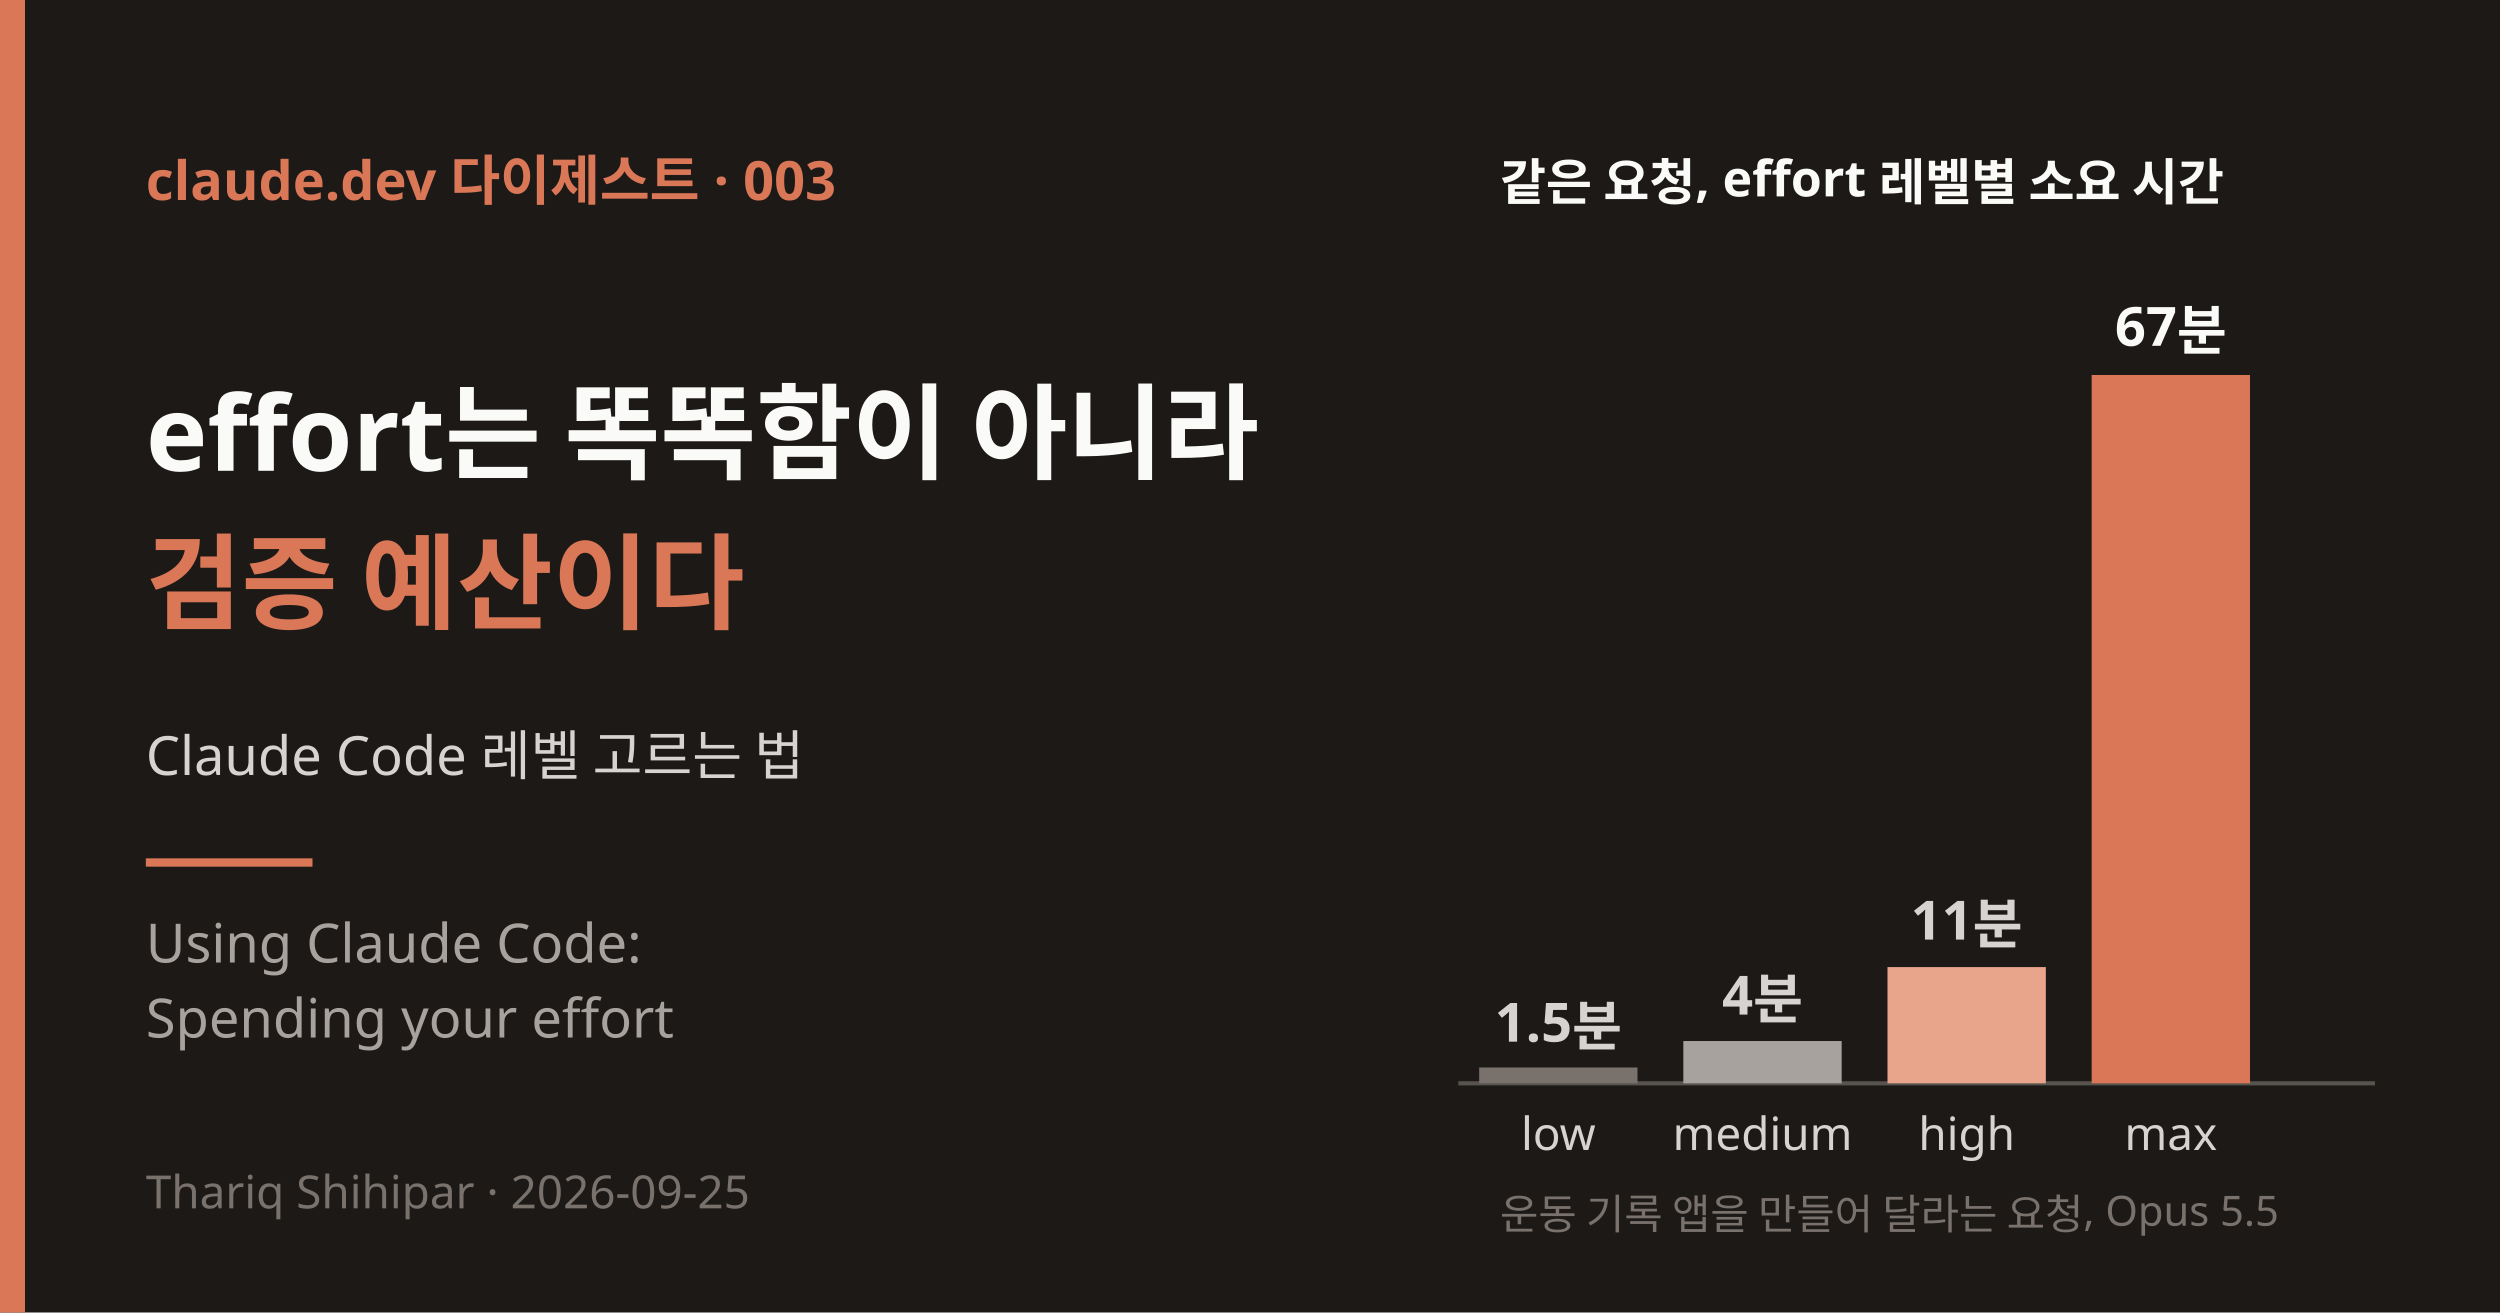
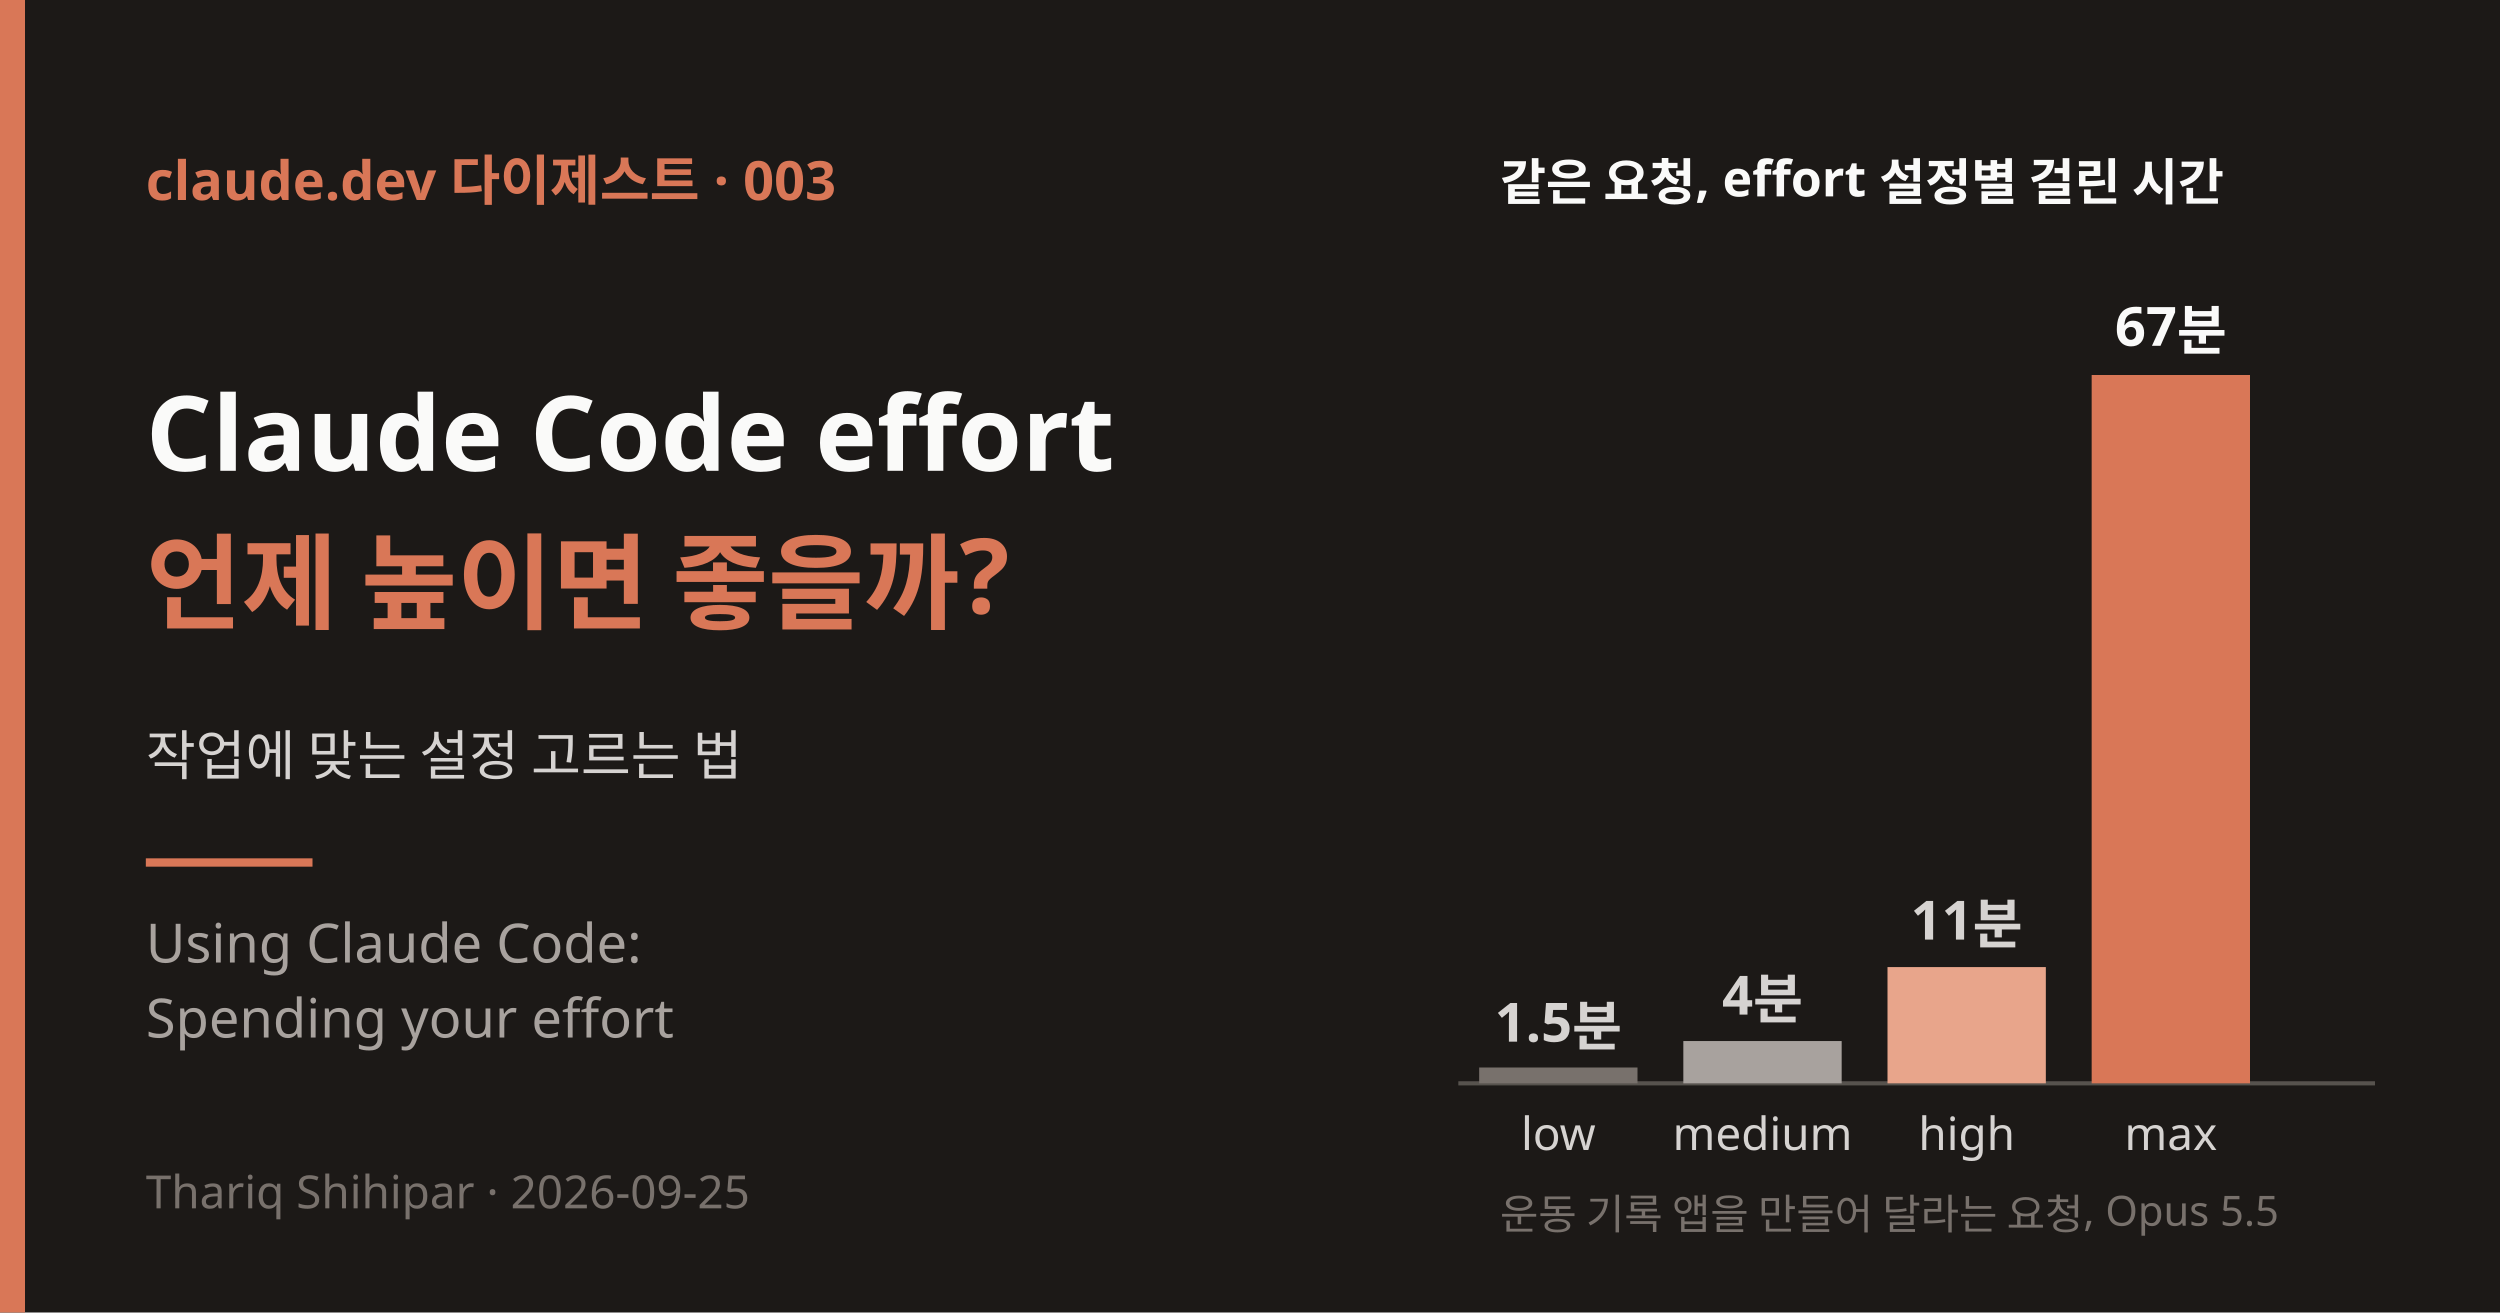
<svg xmlns="http://www.w3.org/2000/svg" viewBox="0 0 1200 630" width="1200" height="630" role="img" aria-labelledby="t d" font-family="'Noto Sans KR','Apple SD Gothic Neo',sans-serif">
  <rect width="1200" height="630" fill="#1c1917" />
  <rect x="0" y="0" width="12" height="630" fill="#d97757" />
  <text x="70" y="96" font-size="26" font-weight="700" fill="#d97757">claude.dev 다이제스트 · 003</text>
-   <text x="70" y="226" font-size="50" font-weight="700" fill="#fafaf9">effort는 똑똑함이 아니라</text>
-   <text x="70" y="298" font-size="50" font-weight="700" fill="#d97757">검증 예산이다</text>
-   <text x="70" y="372" font-size="26" fill="#d6d3d1">Claude Code 레벨 고르는 법</text>
+   <text x="70" y="226" font-size="50" font-weight="700" fill="#fafaf9">Claude Code effort</text>
+   <text x="70" y="298" font-size="50" font-weight="700" fill="#d97757">언제 높이면 좋을까?</text>
+   <text x="70" y="372" font-size="26" fill="#d6d3d1">작업에 맞는 설정 고르는 법</text>
  <line x1="70" y1="414" x2="150" y2="414" stroke="#d97757" stroke-width="4" />
  <text x="70" y="462" font-size="26" fill="#a8a29e">Using Claude Code:</text>
  <text x="70" y="498" font-size="26" fill="#a8a29e">Spending your effort</text>
  <text x="70" y="580" font-size="22" fill="#78716c">Thariq Shihipar · 2026-09-25</text>
-   <text x="720" y="96" font-size="24" font-weight="700" fill="#fafaf9">같은 요청, effort 레벨별 소요 시간</text>
+   <text x="720" y="96" font-size="24" font-weight="700" fill="#fafaf9">같은 요청, effort 설정별 걸린 시간</text>
  <line x1="700" y1="520" x2="1140" y2="520" stroke="#57534e" stroke-width="2" />
  <rect x="710" y="512.4" width="76" height="7.6" fill="#78716c" />
  <text x="748" y="500" font-size="26" font-weight="700" fill="#d6d3d1" text-anchor="middle">1.5분</text>
  <text x="748" y="552" font-size="22" fill="#d6d3d1" text-anchor="middle">low</text>
  <rect x="808" y="499.7" width="76" height="20.3" fill="#a8a29e" />
  <text x="846" y="487" font-size="26" font-weight="700" fill="#d6d3d1" text-anchor="middle">4분</text>
  <text x="846" y="552" font-size="22" fill="#d6d3d1" text-anchor="middle">medium</text>
  <rect x="906" y="464.2" width="76" height="55.8" fill="#e8a58b" />
  <text x="944" y="451" font-size="26" font-weight="700" fill="#d6d3d1" text-anchor="middle">11분</text>
  <text x="944" y="552" font-size="22" fill="#d6d3d1" text-anchor="middle">high</text>
  <rect x="1004" y="180" width="76" height="340" fill="#d97757" />
  <text x="1042" y="166" font-size="26" font-weight="700" fill="#fafaf9" text-anchor="middle">67분</text>
  <text x="1042" y="552" font-size="22" fill="#d6d3d1" text-anchor="middle">max</text>
  <text x="720" y="590" font-size="20" fill="#78716c">운동 기록 앱을 만들어 달라는 요청, Opus 5.5</text>
</svg>
